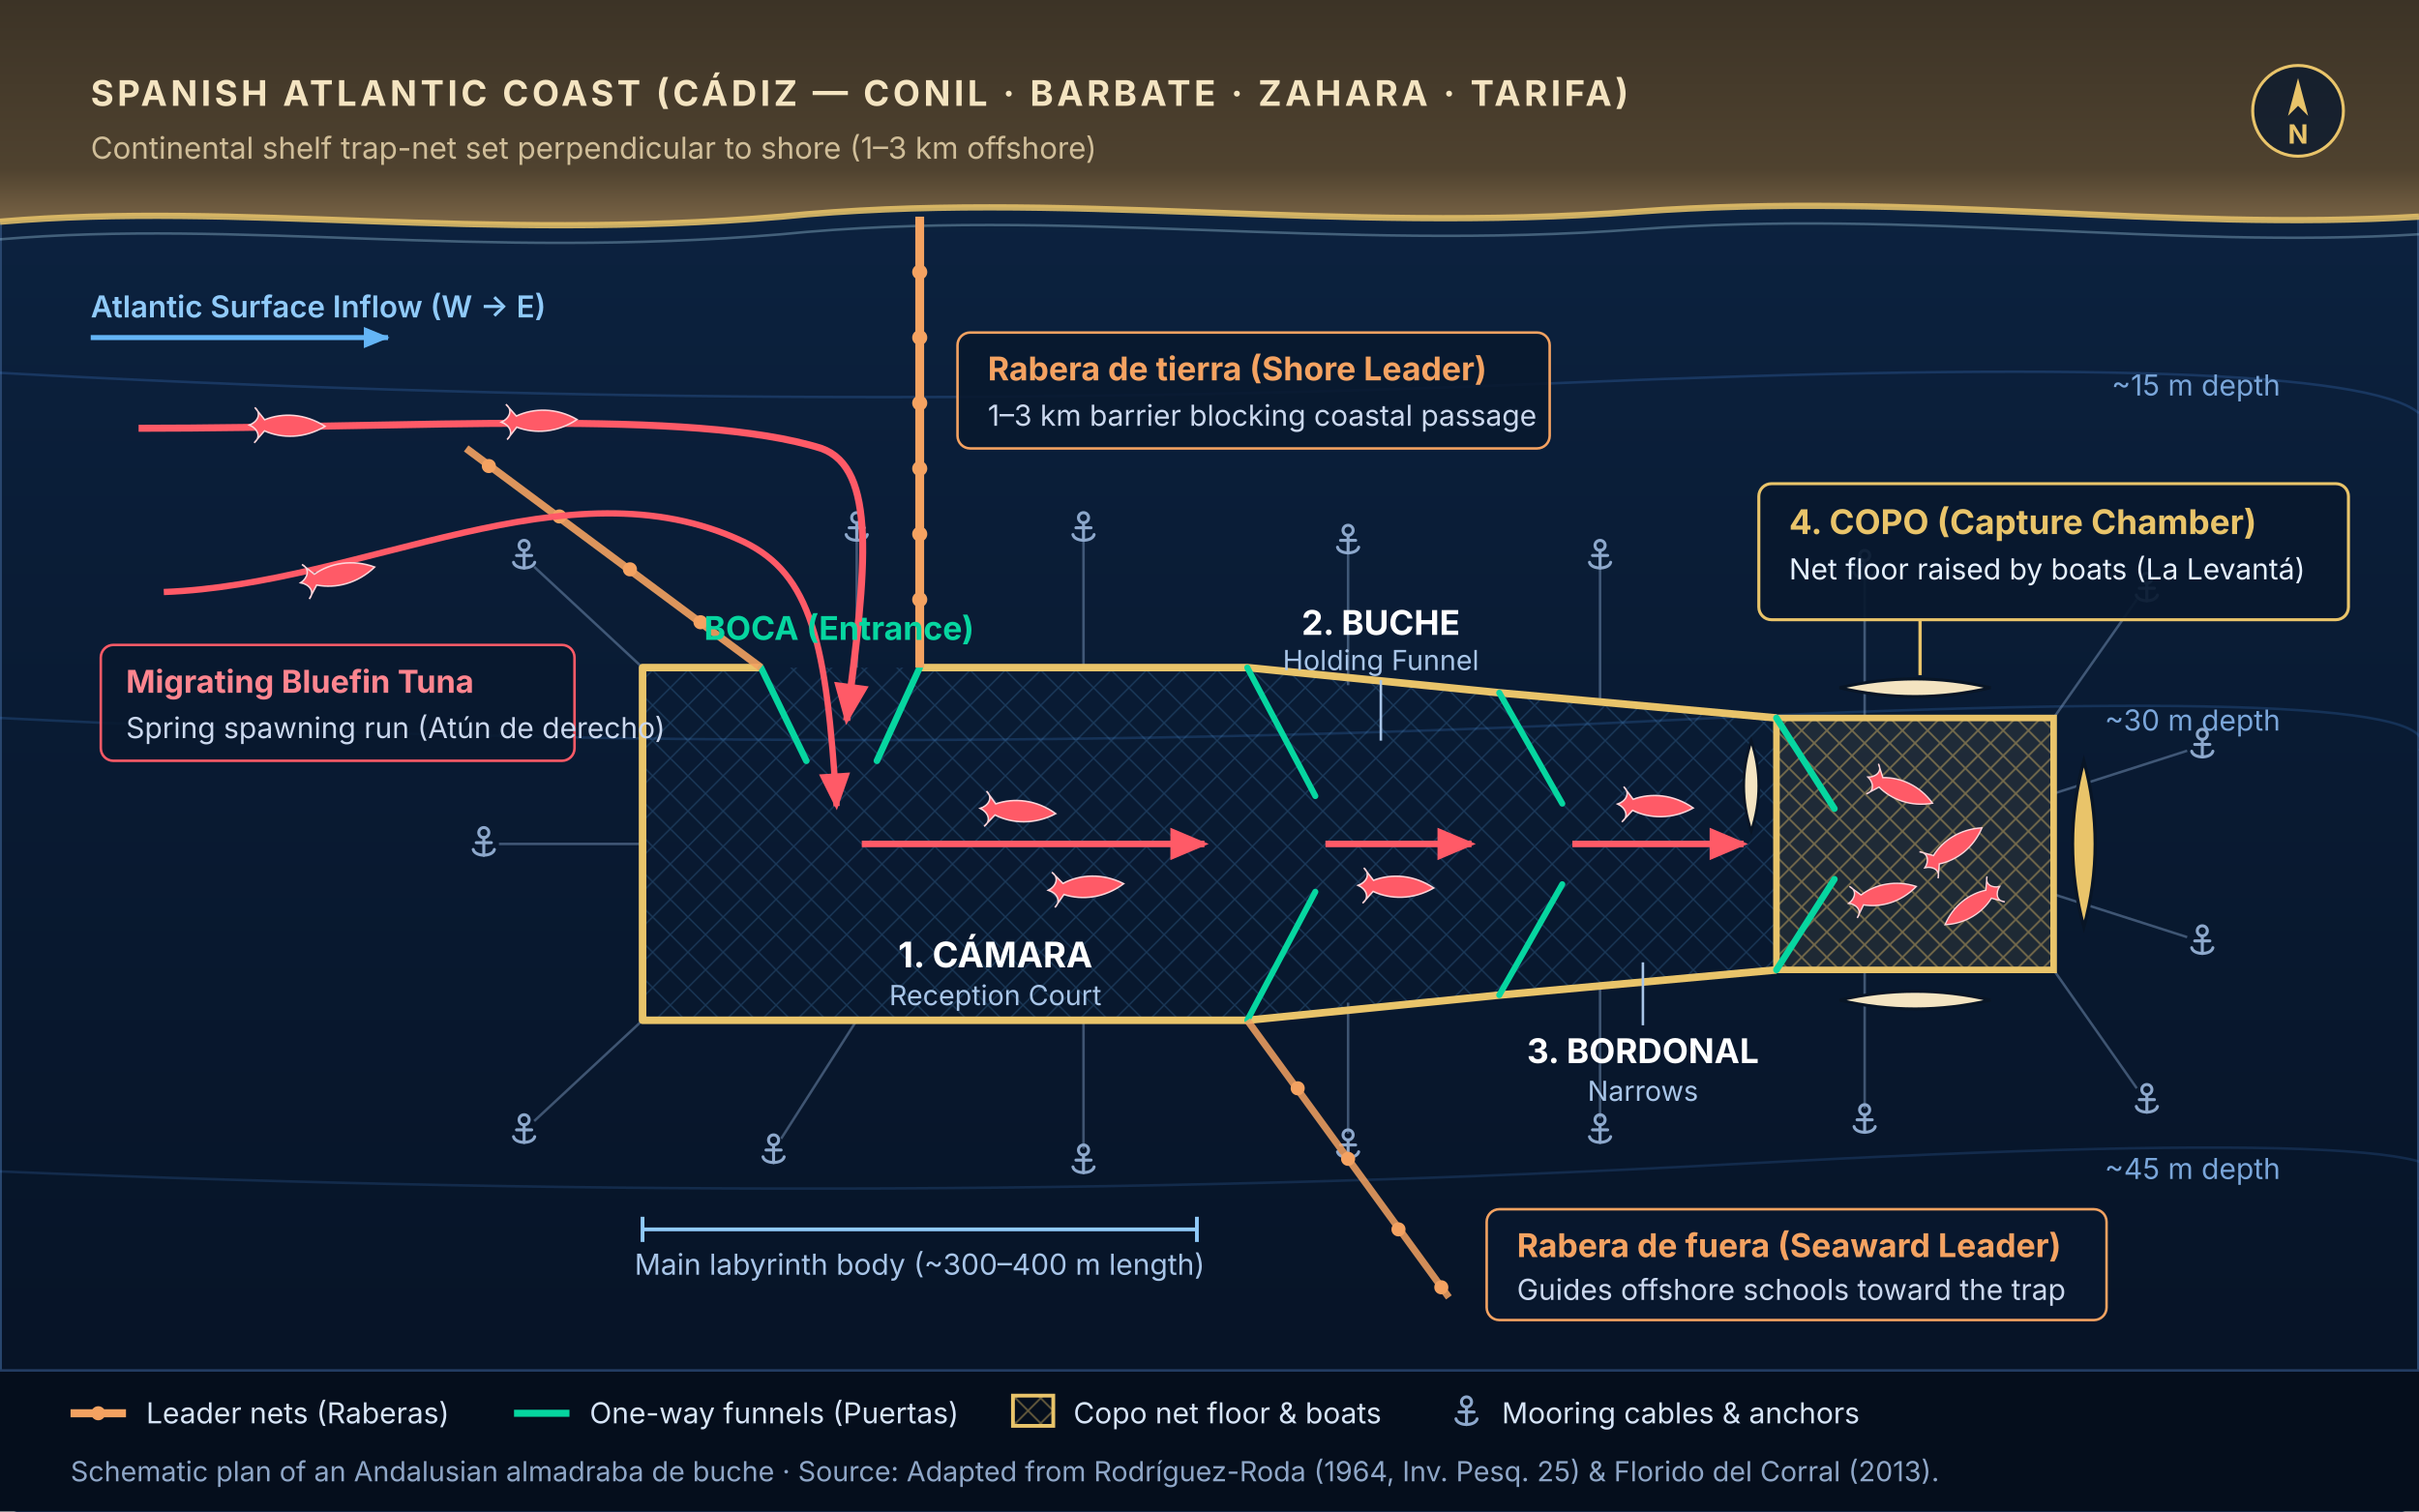
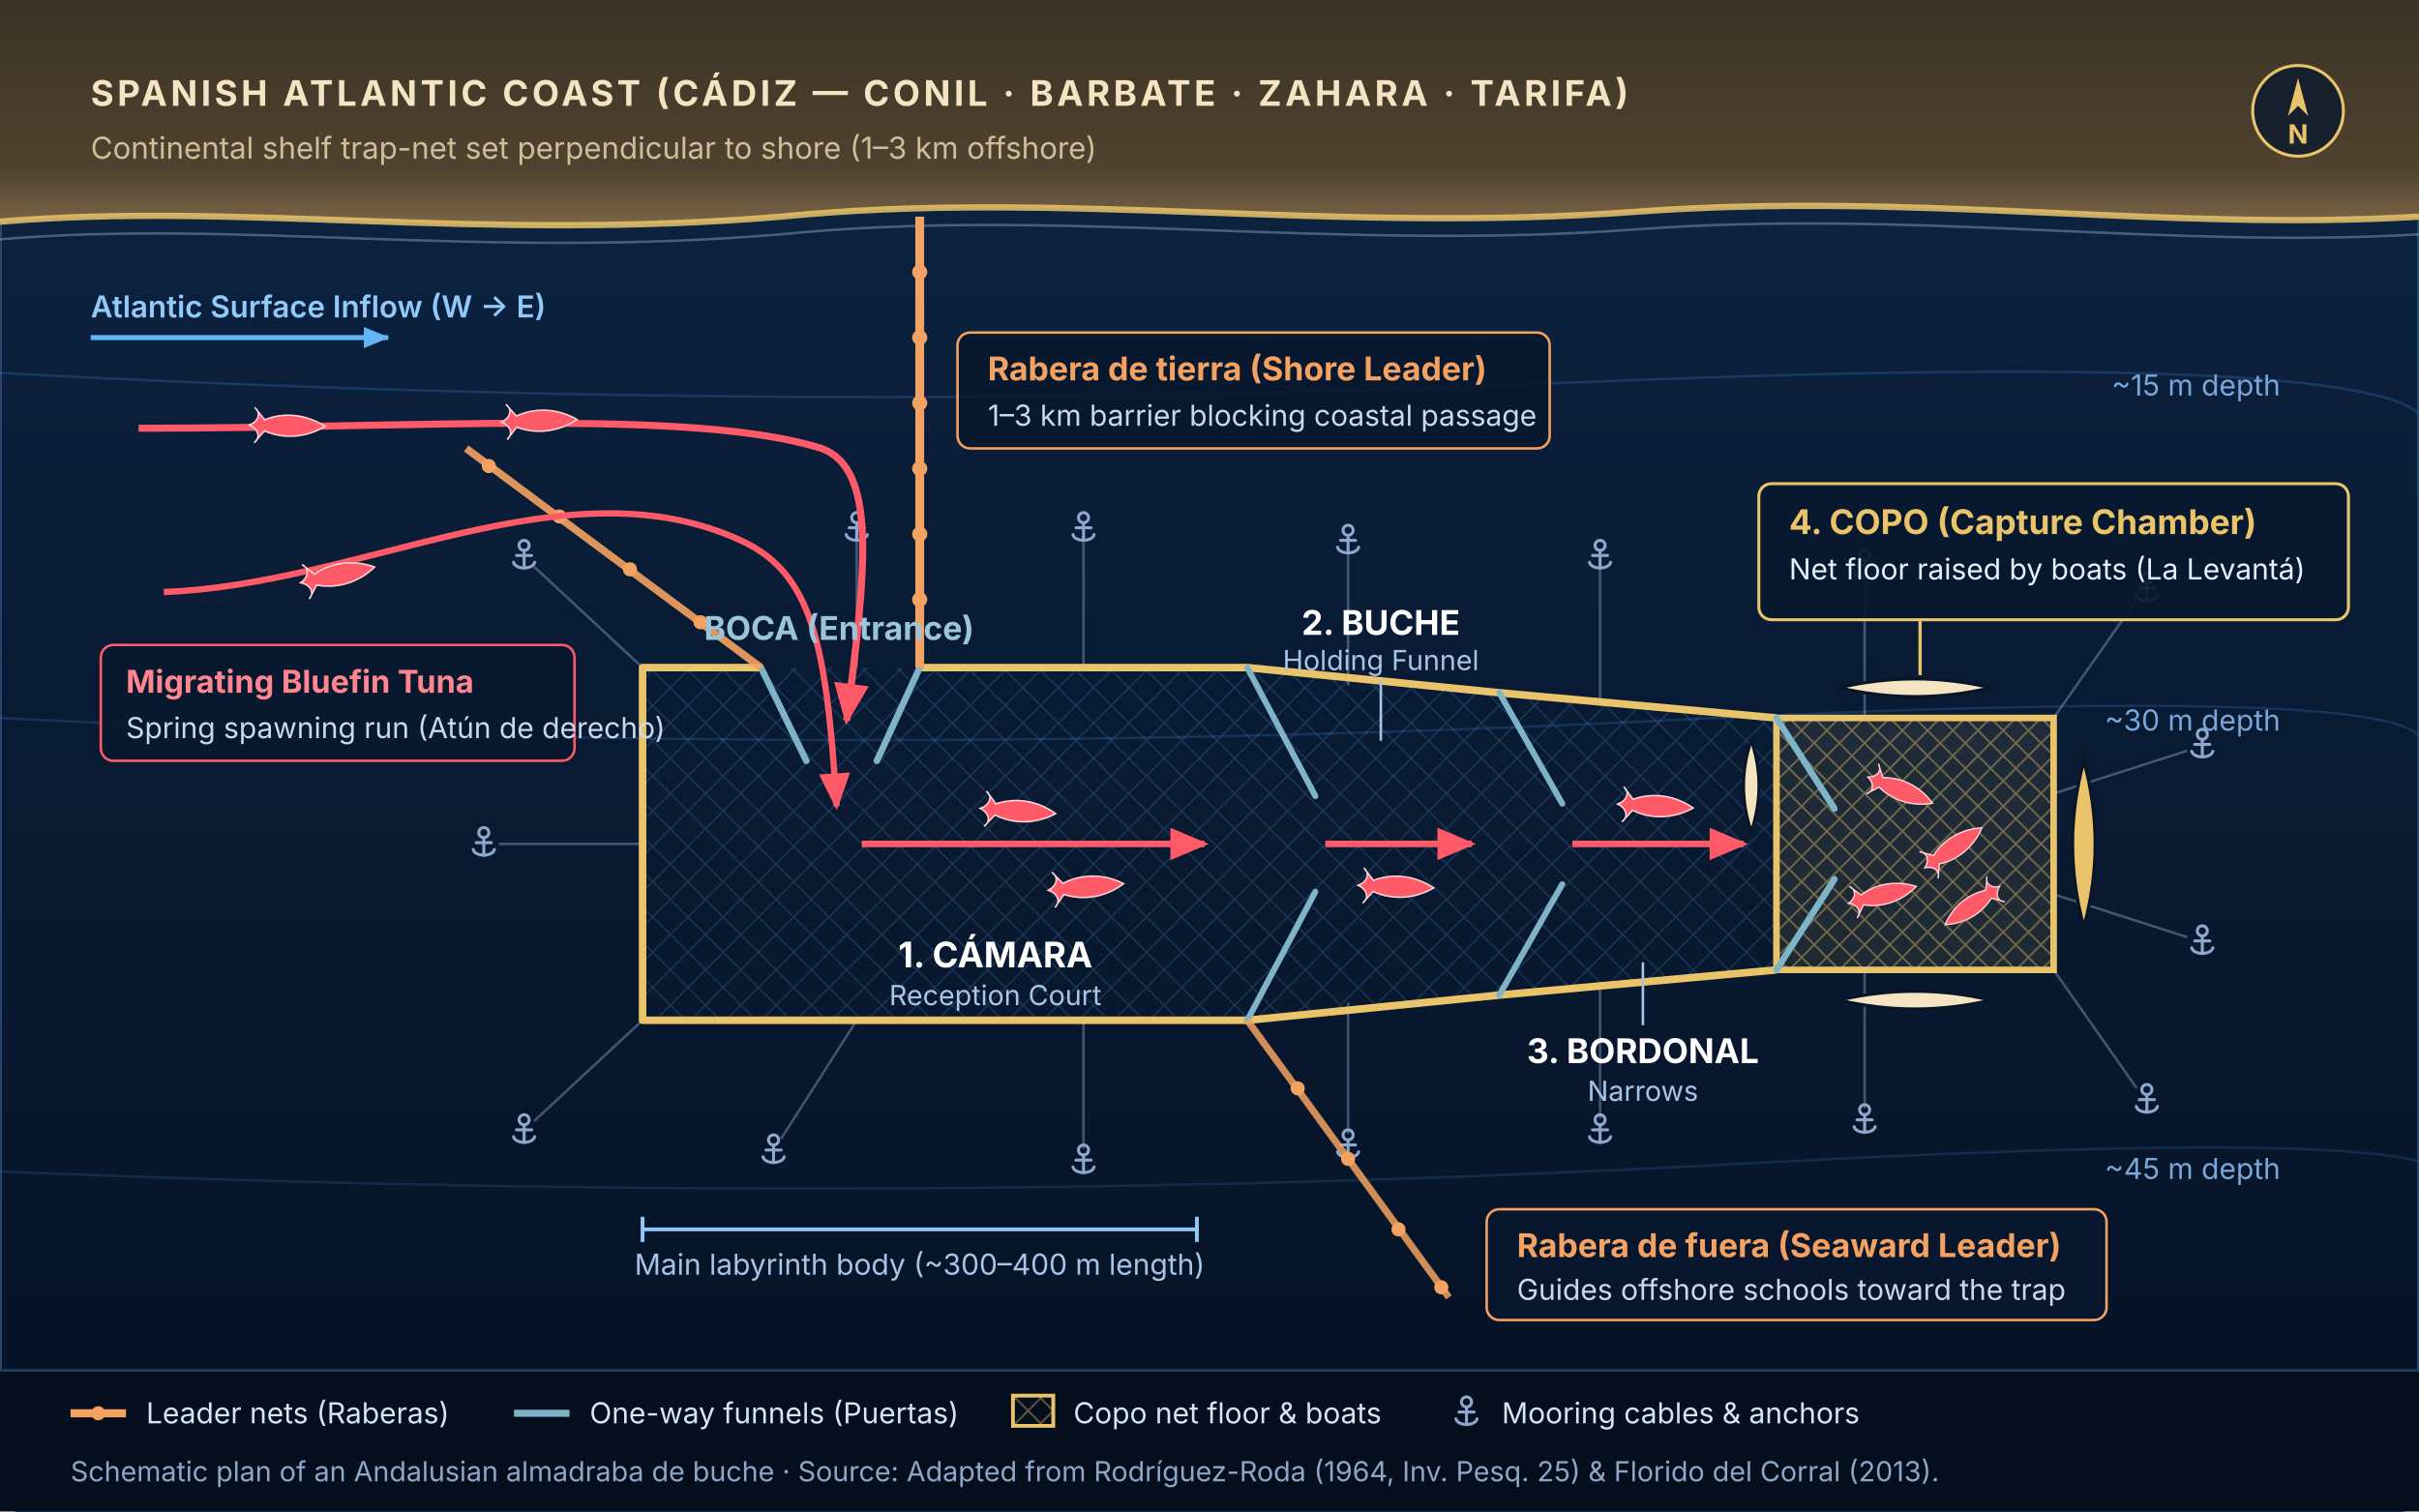
<svg xmlns="http://www.w3.org/2000/svg" viewBox="0 0 960 600" width="960" height="600" role="img" aria-labelledby="almadrabaTitle almadrabaDesc">
  <defs>
    <linearGradient id="seaGrad" x1="0" y1="0" x2="0" y2="1">
      <stop offset="0%" stop-color="#0d2544" />
      <stop offset="35%" stop-color="#0a1d37" />
      <stop offset="100%" stop-color="#061224" />
    </linearGradient>
    <linearGradient id="coastGrad" x1="0" y1="0" x2="0" y2="1">
      <stop offset="0%" stop-color="#3c3326" />
      <stop offset="75%" stop-color="#4f422f" />
      <stop offset="100%" stop-color="#7c6647" />
    </linearGradient>
    <pattern id="copoMesh" width="10" height="10" patternUnits="userSpaceOnUse">
      <path d="M 0 5 L 5 0 L 10 5 L 5 10 Z" fill="none" stroke="#e9c46a" stroke-width="0.7" stroke-opacity="0.42" />
    </pattern>
    <pattern id="chamberMesh" width="14" height="14" patternUnits="userSpaceOnUse">
      <path d="M 0 7 L 7 0 L 14 7 L 7 14 Z" fill="none" stroke="#64b5f6" stroke-width="0.55" stroke-opacity="0.2" />
    </pattern>
    <marker id="arrowTuna" viewBox="0 0 10 10" refX="8" refY="5" markerWidth="6.5" markerHeight="6.5" orient="auto-start-reverse">
      <path d="M 0 1.2 L 9 5 L 0 8.8 z" fill="#ff5a67" />
    </marker>
    <marker id="arrowCurrent" viewBox="0 0 10 10" refX="8" refY="5" markerWidth="6" markerHeight="6" orient="auto">
      <path d="M 0 1.5 L 8.5 5 L 0 8.5 z" fill="#64b5f6" />
    </marker>
    <g id="tunaGlyph">
      <path d="M -16 0 C -13 -1.2, -11 -4.5, -14 -7 L -10 -2.2 C -3 -5.2, 6 -5.0, 14 0 C 6 5.0, -3 5.2, -10 2.2 L -14 7 C -11 4.5, -13 1.2, -16 0 Z" fill="#ff5a67" stroke="#ffd6da" stroke-width="0.6" />
    </g>
    <g id="anchorGlyph" stroke="#8da8cc" stroke-width="1.2" fill="none" stroke-linecap="round">
      <circle cx="0" cy="-4.5" r="2" />
      <line x1="0" y1="-2.5" x2="0" y2="4.5" />
      <line x1="-3" y1="-0.5" x2="3" y2="-0.5" />
      <path d="M -4.2 2.2 C -3.5 5.2, 3.5 5.2, 4.2 2.2" />
    </g>
  </defs>
  <rect x="0" y="0" width="960" height="600" rx="10" fill="url(#seaGrad)" stroke="#29466e" stroke-width="1.5" />
  <path d="M 0 148 Q 310 165, 620 152 T 960 164" fill="none" stroke="#4a8fe7" stroke-width="1" stroke-opacity="0.22" />
  <text x="905" y="157" fill="#7aa6da" font-family="Inter, Arial, sans-serif" font-size="11.5" text-anchor="end">~15 m depth</text>
  <path d="M 0 285 Q 340 302, 660 286 T 960 298" fill="none" stroke="#4a8fe7" stroke-width="1" stroke-opacity="0.20" />
  <text x="905" y="290" fill="#7aa6da" font-family="Inter, Arial, sans-serif" font-size="11.5" text-anchor="end">~30 m depth</text>
  <path d="M 0 465 Q 360 480, 690 462 T 960 476" fill="none" stroke="#4a8fe7" stroke-width="1" stroke-opacity="0.18" />
  <text x="905" y="468" fill="#7aa6da" font-family="Inter, Arial, sans-serif" font-size="11.5" text-anchor="end">~45 m depth</text>
  <path d="M 0 0 L 960 0 L 960 86            C 860 92, 760 76, 650 84            C 530 93, 420 75, 310 86            C 190 96, 95 80, 0 88 Z" fill="url(#coastGrad)" />
  <path d="M 0 88 C 95 80, 190 96, 310 86 C 420 75, 530 93, 650 84 C 760 76, 860 92, 960 86" fill="none" stroke="#e9c46a" stroke-width="2.5" stroke-opacity="0.85" />
  <path d="M 0 95 C 95 87, 190 103, 310 93 C 420 82, 530 100, 650 91 C 760 83, 860 99, 960 93" fill="none" stroke="#a8d8ea" stroke-width="1" stroke-opacity="0.35" />
  <text x="36" y="42" fill="#f4e4c1" font-family="Inter, Arial, sans-serif" font-size="14" font-weight="700" letter-spacing="1.4">SPANISH ATLANTIC COAST (CÁDIZ — CONIL · BARBATE · ZAHARA · TARIFA)</text>
  <text x="36" y="63" fill="#d0be99" font-family="Inter, Arial, sans-serif" font-size="12">Continental shelf trap-net set perpendicular to shore (1–3 km offshore)</text>
  <g transform="translate(912, 44)">
    <circle cx="0" cy="0" r="18" fill="#09192f" fill-opacity="0.78" stroke="#e9c46a" stroke-width="1.2" />
    <polygon points="0,-13 4,2 0,-2 -4,2" fill="#e9c46a" />
    <text x="0" y="13" fill="#e9c46a" font-family="Inter, Arial, sans-serif" font-size="10.5" font-weight="700" text-anchor="middle">N</text>
  </g>
  <g transform="translate(36, 134)">
    <line x1="0" y1="0" x2="118" y2="0" stroke="#64b5f6" stroke-width="2" marker-end="url(#arrowCurrent)" />
    <text x="0" y="-8" fill="#90caf9" font-family="Inter, Arial, sans-serif" font-size="12" font-weight="600">Atlantic Surface Inflow (W → E)</text>
  </g>
  <g stroke="#7c98bd" stroke-width="1" stroke-opacity="0.48">
    <line x1="340" y1="265" x2="340" y2="215" />
    <line x1="430" y1="265" x2="430" y2="215" />
    <line x1="535" y1="272" x2="535" y2="220" />
    <line x1="635" y1="280" x2="635" y2="226" />
    <line x1="740" y1="285" x2="740" y2="230" />
    <line x1="815" y1="285" x2="848" y2="238" />
    <line x1="815" y1="315" x2="868" y2="298" />
    <line x1="815" y1="355" x2="868" y2="372" />
    <line x1="340" y1="405" x2="310" y2="452" />
    <line x1="430" y1="405" x2="430" y2="456" />
    <line x1="535" y1="398" x2="535" y2="450" />
    <line x1="635" y1="390" x2="635" y2="444" />
    <line x1="740" y1="385" x2="740" y2="440" />
    <line x1="815" y1="385" x2="848" y2="432" />
    <line x1="255" y1="265" x2="212" y2="225" />
    <line x1="255" y1="335" x2="198" y2="335" />
    <line x1="255" y1="405" x2="212" y2="445" />
  </g>
  <g>
    <use href="#anchorGlyph" x="340" y="210" />
    <use href="#anchorGlyph" x="430" y="210" />
    <use href="#anchorGlyph" x="535" y="215" />
    <use href="#anchorGlyph" x="635" y="221" />
    <use href="#anchorGlyph" x="740" y="225" />
    <use href="#anchorGlyph" x="852" y="234" />
    <use href="#anchorGlyph" x="874" y="296" />
    <use href="#anchorGlyph" x="874" y="374" />
    <use href="#anchorGlyph" x="307" y="457" />
    <use href="#anchorGlyph" x="430" y="461" />
    <use href="#anchorGlyph" x="535" y="455" />
    <use href="#anchorGlyph" x="635" y="449" />
    <use href="#anchorGlyph" x="740" y="445" />
    <use href="#anchorGlyph" x="852" y="437" />
    <use href="#anchorGlyph" x="208" y="221" />
    <use href="#anchorGlyph" x="192" y="335" />
    <use href="#anchorGlyph" x="208" y="449" />
  </g>
  <polygon points="255,265 495,265 595,275 705,285 705,385 595,395 495,405 255,405" fill="url(#chamberMesh)" />
  <rect x="705" y="285" width="110" height="100" fill="url(#copoMesh)" stroke="#e9c46a" stroke-width="2.6" />
  <rect x="705" y="285" width="110" height="100" fill="#e9c46a" fill-opacity="0.10" />
  <polyline points="302,265 255,265 255,405 495,405 595,395 705,385" fill="none" stroke="#e9c46a" stroke-width="3" stroke-linejoin="round" />
  <polyline points="365,265 495,265 595,275 705,285" fill="none" stroke="#e9c46a" stroke-width="3" stroke-linejoin="round" />
-   <line x1="302" y1="265" x2="320" y2="302" stroke="#06d6a0" stroke-width="2.6" stroke-linecap="round" />
-   <line x1="365" y1="265" x2="348" y2="302" stroke="#06d6a0" stroke-width="2.6" stroke-linecap="round" />
-   <line x1="495" y1="265" x2="522" y2="316" stroke="#06d6a0" stroke-width="2.4" stroke-linecap="round" />
-   <line x1="495" y1="405" x2="522" y2="354" stroke="#06d6a0" stroke-width="2.4" stroke-linecap="round" />
-   <line x1="595" y1="275" x2="620" y2="319" stroke="#06d6a0" stroke-width="2.4" stroke-linecap="round" />
-   <line x1="595" y1="395" x2="620" y2="351" stroke="#06d6a0" stroke-width="2.4" stroke-linecap="round" />
-   <line x1="705" y1="285" x2="728" y2="321" stroke="#06d6a0" stroke-width="2.6" stroke-linecap="round" />
-   <line x1="705" y1="385" x2="728" y2="349" stroke="#06d6a0" stroke-width="2.6" stroke-linecap="round" />
+   <line x1="302" y1="265" x2="320" y2="302" stroke="#7fb3c8" stroke-width="2.6" stroke-linecap="round" />
+   <line x1="365" y1="265" x2="348" y2="302" stroke="#7fb3c8" stroke-width="2.6" stroke-linecap="round" />
+   <line x1="495" y1="265" x2="522" y2="316" stroke="#7fb3c8" stroke-width="2.4" stroke-linecap="round" />
+   <line x1="495" y1="405" x2="522" y2="354" stroke="#7fb3c8" stroke-width="2.4" stroke-linecap="round" />
+   <line x1="595" y1="275" x2="620" y2="319" stroke="#7fb3c8" stroke-width="2.4" stroke-linecap="round" />
+   <line x1="595" y1="395" x2="620" y2="351" stroke="#7fb3c8" stroke-width="2.4" stroke-linecap="round" />
+   <line x1="705" y1="285" x2="728" y2="321" stroke="#7fb3c8" stroke-width="2.6" stroke-linecap="round" />
+   <line x1="705" y1="385" x2="728" y2="349" stroke="#7fb3c8" stroke-width="2.6" stroke-linecap="round" />
  <line x1="365" y1="86" x2="365" y2="265" stroke="#f4a261" stroke-width="3.5" />
  <g fill="#f4a261">
    <circle cx="365" cy="108" r="3" />
    <circle cx="365" cy="134" r="3" />
    <circle cx="365" cy="160" r="3" />
    <circle cx="365" cy="186" r="3" />
    <circle cx="365" cy="212" r="3" />
    <circle cx="365" cy="238" r="3" />
  </g>
  <line x1="302" y1="265" x2="185" y2="178" stroke="#f4a261" stroke-width="3" stroke-opacity="0.9" />
  <g fill="#f4a261">
    <circle cx="278" cy="247" r="2.8" />
    <circle cx="250" cy="226" r="2.8" />
    <circle cx="222" cy="205" r="2.8" />
    <circle cx="194" cy="185" r="2.8" />
  </g>
  <line x1="495" y1="405" x2="575" y2="515" stroke="#f4a261" stroke-width="2.8" stroke-opacity="0.85" />
  <g fill="#f4a261">
    <circle cx="515" cy="432" r="2.8" />
    <circle cx="535" cy="460" r="2.8" />
    <circle cx="555" cy="488" r="2.8" />
    <circle cx="572" cy="511" r="2.8" />
  </g>
  <path d="M 55 170 C 165 170, 275 162, 326 178 C 348 186, 344 225, 336 286" fill="none" stroke="#ff5a67" stroke-width="2.8" marker-end="url(#arrowTuna)" />
  <path d="M 65 235 C 145 232, 225 182, 295 215 C 322 228, 328 255, 332 320" fill="none" stroke="#ff5a67" stroke-width="2.5" marker-end="url(#arrowTuna)" />
  <path d="M 342 335 L 478 335" fill="none" stroke="#ff5a67" stroke-width="2.6" marker-end="url(#arrowTuna)" />
  <path d="M 526 335 L 584 335" fill="none" stroke="#ff5a67" stroke-width="2.6" marker-end="url(#arrowTuna)" />
  <path d="M 624 335 L 692 335" fill="none" stroke="#ff5a67" stroke-width="2.6" marker-end="url(#arrowTuna)" />
  <use href="#tunaGlyph" transform="translate(115, 169) rotate(1)" />
  <use href="#tunaGlyph" transform="translate(215, 167) rotate(-2)" />
  <use href="#tunaGlyph" transform="translate(135, 228) rotate(-12)" />
  <use href="#tunaGlyph" transform="translate(405, 322) rotate(4)" />
  <use href="#tunaGlyph" transform="translate(432, 352) rotate(-5)" />
  <use href="#tunaGlyph" transform="translate(555, 352) rotate(2)" />
  <use href="#tunaGlyph" transform="translate(658, 320) rotate(3)" />
  <use href="#tunaGlyph" transform="translate(755, 314) rotate(22) scale(0.92)" />
  <use href="#tunaGlyph" transform="translate(776, 336) rotate(-35) scale(0.92)" />
  <use href="#tunaGlyph" transform="translate(748, 355) rotate(-14) scale(0.92)" />
  <use href="#tunaGlyph" transform="translate(782, 360) rotate(145) scale(0.88)" />
  <path d="M 730 273 Q 760 266, 790 273 Q 760 280, 730 273 Z" fill="#f4e4c1" stroke="#081526" stroke-width="1.2" />
  <path d="M 730 397 Q 760 390, 790 397 Q 760 404, 730 397 Z" fill="#f4e4c1" stroke="#081526" stroke-width="1.2" />
  <path d="M 827 302 Q 836 335, 827 368 Q 818 335, 827 302 Z" fill="#e9c46a" stroke="#081526" stroke-width="1.3" />
  <path d="M 695 294 Q 701 312, 695 330 Q 689 312, 695 294 Z" fill="#f4e4c1" stroke="#081526" stroke-width="1.1" />
  <rect x="40" y="256" width="188" height="46" rx="5" fill="#08182e" fill-opacity="0.88" stroke="#ff5a67" stroke-width="1" />
  <text x="50" y="275" fill="#ff858f" font-family="Inter, Arial, sans-serif" font-size="12.5" font-weight="700">Migrating Bluefin Tuna</text>
  <text x="50" y="293" fill="#cbd8ee" font-family="Inter, Arial, sans-serif" font-size="11.5">Spring spawning run (Atún de derecho)</text>
  <rect x="380" y="132" width="235" height="46" rx="5" fill="#08182e" fill-opacity="0.88" stroke="#f4a261" stroke-width="1" />
  <text x="392" y="151" fill="#f4a261" font-family="Inter, Arial, sans-serif" font-size="13" font-weight="700">Rabera de tierra (Shore Leader)</text>
  <text x="392" y="169" fill="#cbd8ee" font-family="Inter, Arial, sans-serif" font-size="11.5">1–3 km barrier blocking coastal passage</text>
-   <text x="333" y="254" fill="#06d6a0" font-family="Inter, Arial, sans-serif" font-size="13" font-weight="700" text-anchor="middle">BOCA (Entrance)</text>
+   <text x="333" y="254" fill="#9bc5d9" font-family="Inter, Arial, sans-serif" font-size="13" font-weight="700" text-anchor="middle">BOCA (Entrance)</text>
  <rect x="590" y="480" width="246" height="44" rx="5" fill="#08182e" fill-opacity="0.88" stroke="#f4a261" stroke-width="1" />
  <text x="602" y="499" fill="#f4a261" font-family="Inter, Arial, sans-serif" font-size="13" font-weight="700">Rabera de fuera (Seaward Leader)</text>
  <text x="602" y="516" fill="#cbd8ee" font-family="Inter, Arial, sans-serif" font-size="11.5">Guides offshore schools toward the trap</text>
  <text x="395" y="384" fill="#ffffff" font-family="Inter, Arial, sans-serif" font-size="14" font-weight="700" text-anchor="middle">1. CÁMARA</text>
  <text x="395" y="399" fill="#a8c5e8" font-family="Inter, Arial, sans-serif" font-size="11" text-anchor="middle">Reception Court</text>
  <text x="548" y="252" fill="#ffffff" font-family="Inter, Arial, sans-serif" font-size="13.5" font-weight="700" text-anchor="middle">2. BUCHE</text>
  <text x="548" y="266" fill="#a8c5e8" font-family="Inter, Arial, sans-serif" font-size="11" text-anchor="middle">Holding Funnel</text>
  <line x1="548" y1="270" x2="548" y2="294" stroke="#a8c5e8" stroke-width="1" />
  <text x="652" y="422" fill="#ffffff" font-family="Inter, Arial, sans-serif" font-size="13.5" font-weight="700" text-anchor="middle">3. BORDONAL</text>
  <text x="652" y="437" fill="#a8c5e8" font-family="Inter, Arial, sans-serif" font-size="11" text-anchor="middle">Narrows</text>
  <line x1="652" y1="382" x2="652" y2="407" stroke="#a8c5e8" stroke-width="1" />
  <rect x="698" y="192" width="234" height="54" rx="5" fill="#08182e" fill-opacity="0.92" stroke="#e9c46a" stroke-width="1.2" />
  <text x="710" y="212" fill="#e9c46a" font-family="Inter, Arial, sans-serif" font-size="13.5" font-weight="700">4. COPO (Capture Chamber)</text>
  <text x="710" y="230" fill="#e6f1ff" font-family="Inter, Arial, sans-serif" font-size="11.5">Net floor raised by boats (La Levantá)</text>
  <line x1="762" y1="246" x2="762" y2="268" stroke="#e9c46a" stroke-width="1.3" />
  <g transform="translate(255, 488)">
    <line x1="0" y1="0" x2="220" y2="0" stroke="#90caf9" stroke-width="1.5" />
    <line x1="0" y1="-5" x2="0" y2="5" stroke="#90caf9" stroke-width="1.5" />
    <line x1="220" y1="-5" x2="220" y2="5" stroke="#90caf9" stroke-width="1.5" />
    <text x="110" y="18" fill="#a8c5e8" font-family="Inter, Arial, sans-serif" font-size="11.5" text-anchor="middle">Main labyrinth body (~300–400 m length)</text>
  </g>
  <rect x="0" y="544" width="960" height="56" fill="#050e1c" />
  <line x1="0" y1="544" x2="960" y2="544" stroke="#233d63" stroke-width="1" />
  <g transform="translate(28, 565)" font-family="Inter, Arial, sans-serif" font-size="11.5" fill="#d6e4f7">
    <line x1="0" y1="-4" x2="22" y2="-4" stroke="#f4a261" stroke-width="3.2" />
    <circle cx="11" cy="-4" r="2.8" fill="#f4a261" />
    <text x="30" y="0">Leader nets (Raberas)</text>
-     <line x1="176" y1="-4" x2="198" y2="-4" stroke="#06d6a0" stroke-width="2.8" />
+     <line x1="176" y1="-4" x2="198" y2="-4" stroke="#7fb3c8" stroke-width="2.8" />
    <text x="206" y="0">One-way funnels (Puertas)</text>
    <rect x="374" y="-11" width="16" height="12" fill="url(#copoMesh)" stroke="#e9c46a" stroke-width="1.5" />
    <text x="398" y="0">Copo net floor &amp; boats</text>
    <use href="#anchorGlyph" x="554" y="-4" />
    <text x="568" y="0">Mooring cables &amp; anchors</text>
  </g>
  <text x="28" y="588" fill="#8ea6c7" font-family="Inter, Arial, sans-serif" font-size="11">
    Schematic plan of an Andalusian almadraba de buche · Source: Adapted from Rodríguez-Roda (1964, Inv. Pesq. 25) &amp; Florido del Corral (2013).
  </text>
</svg>
